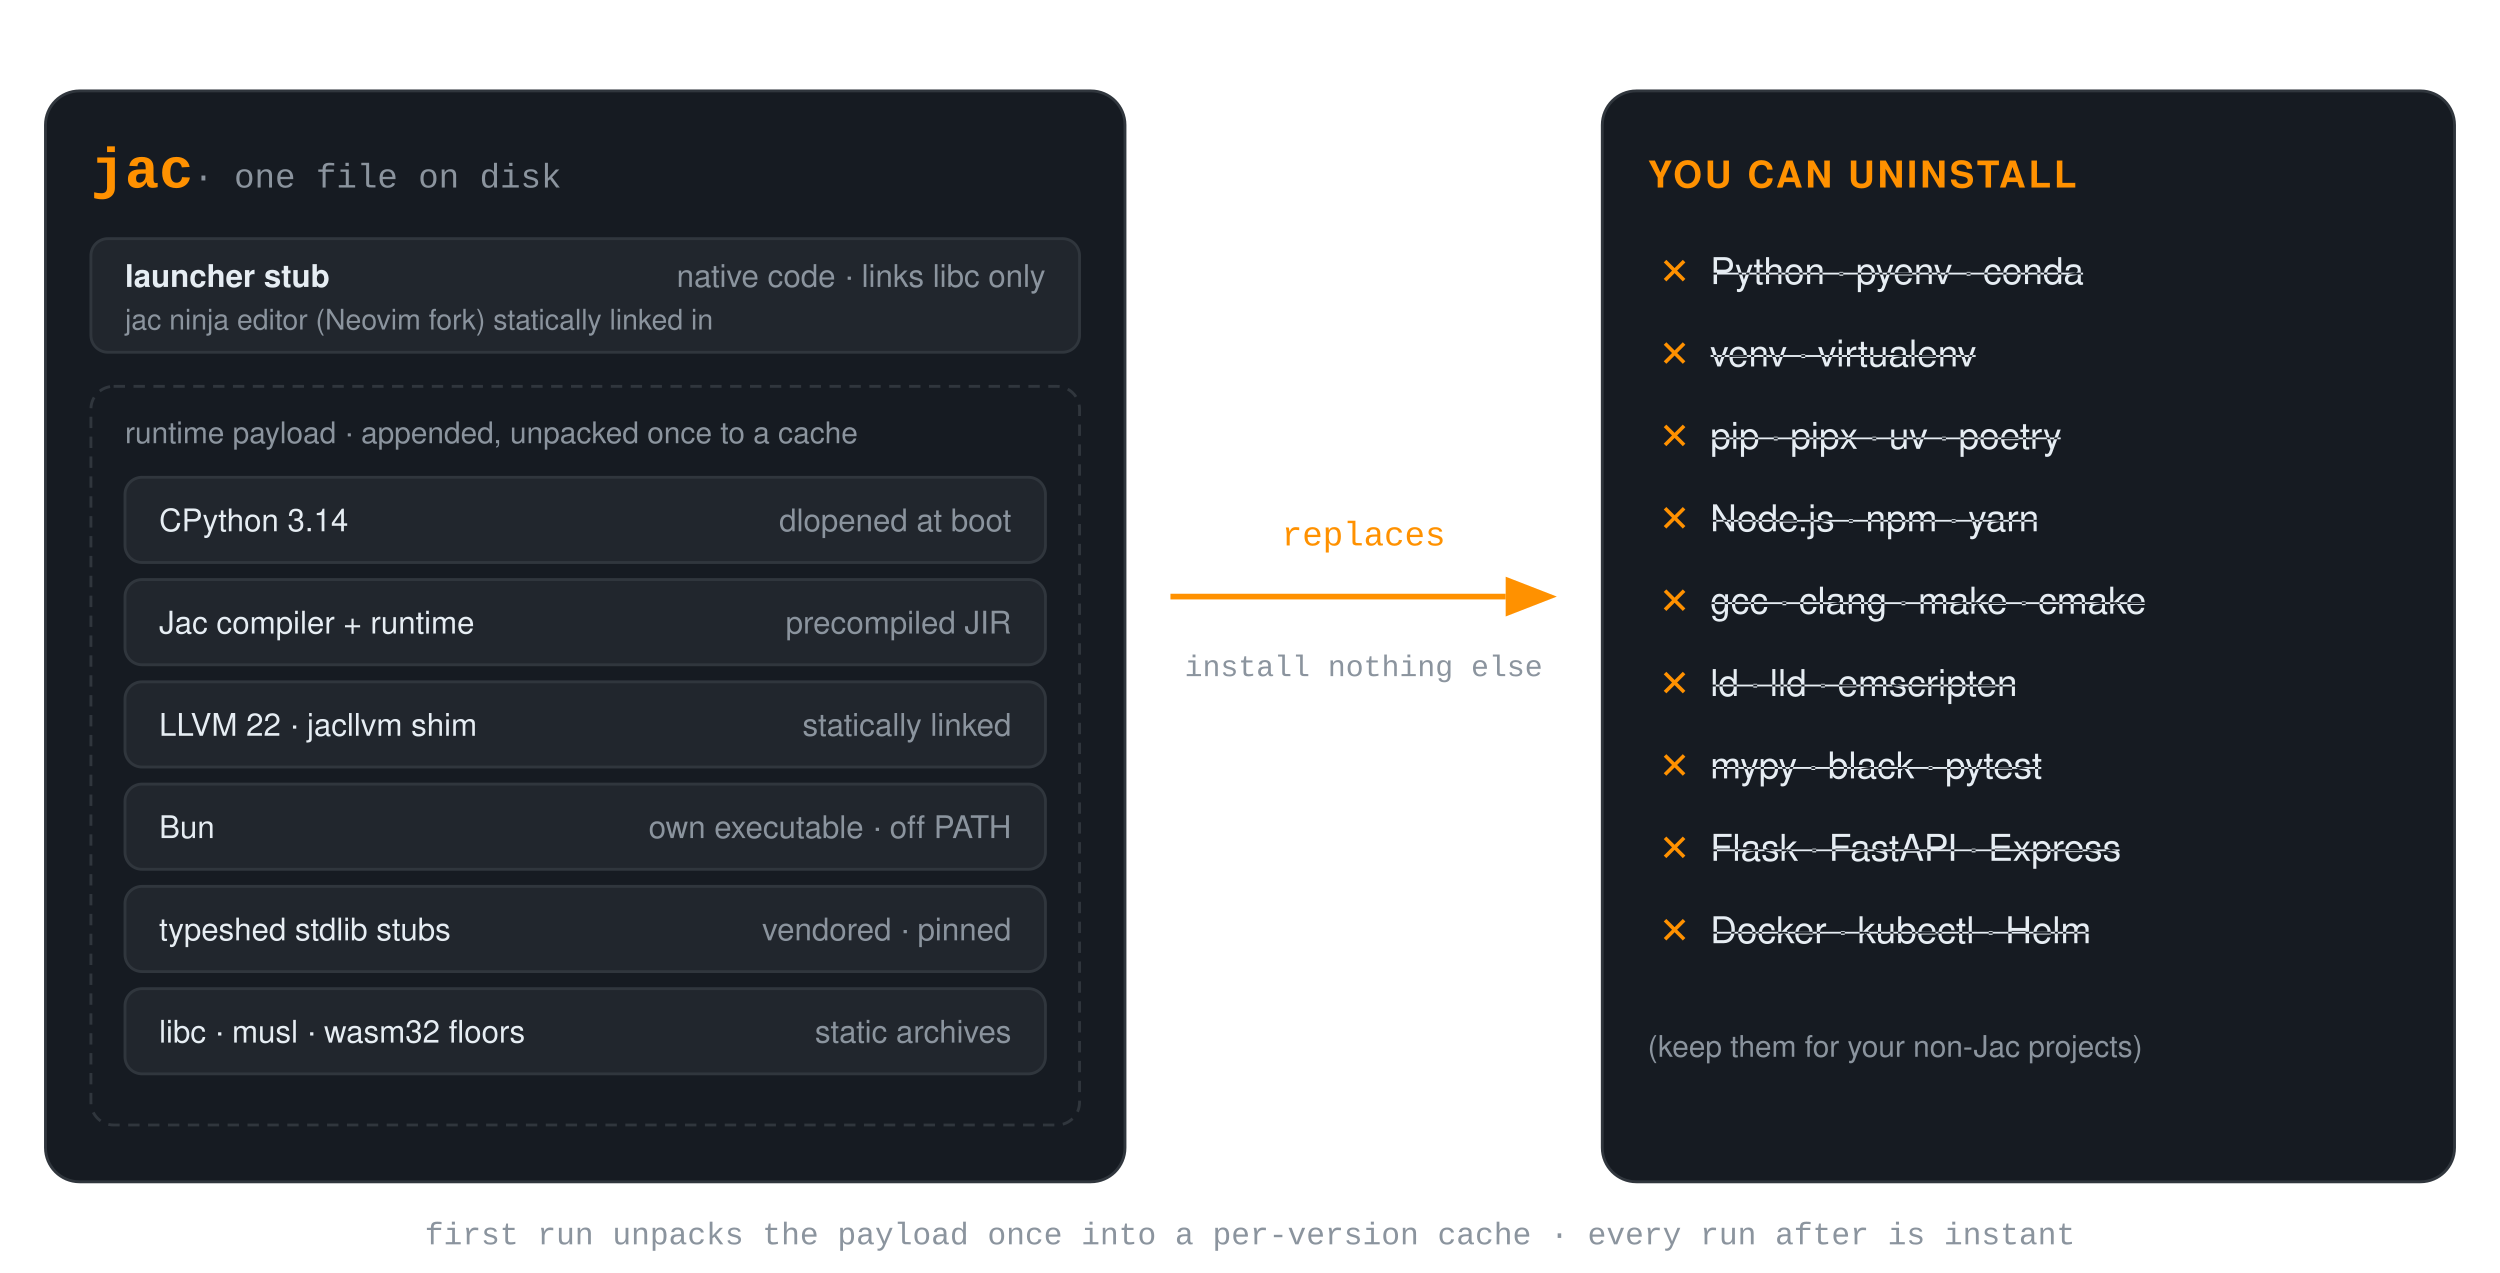
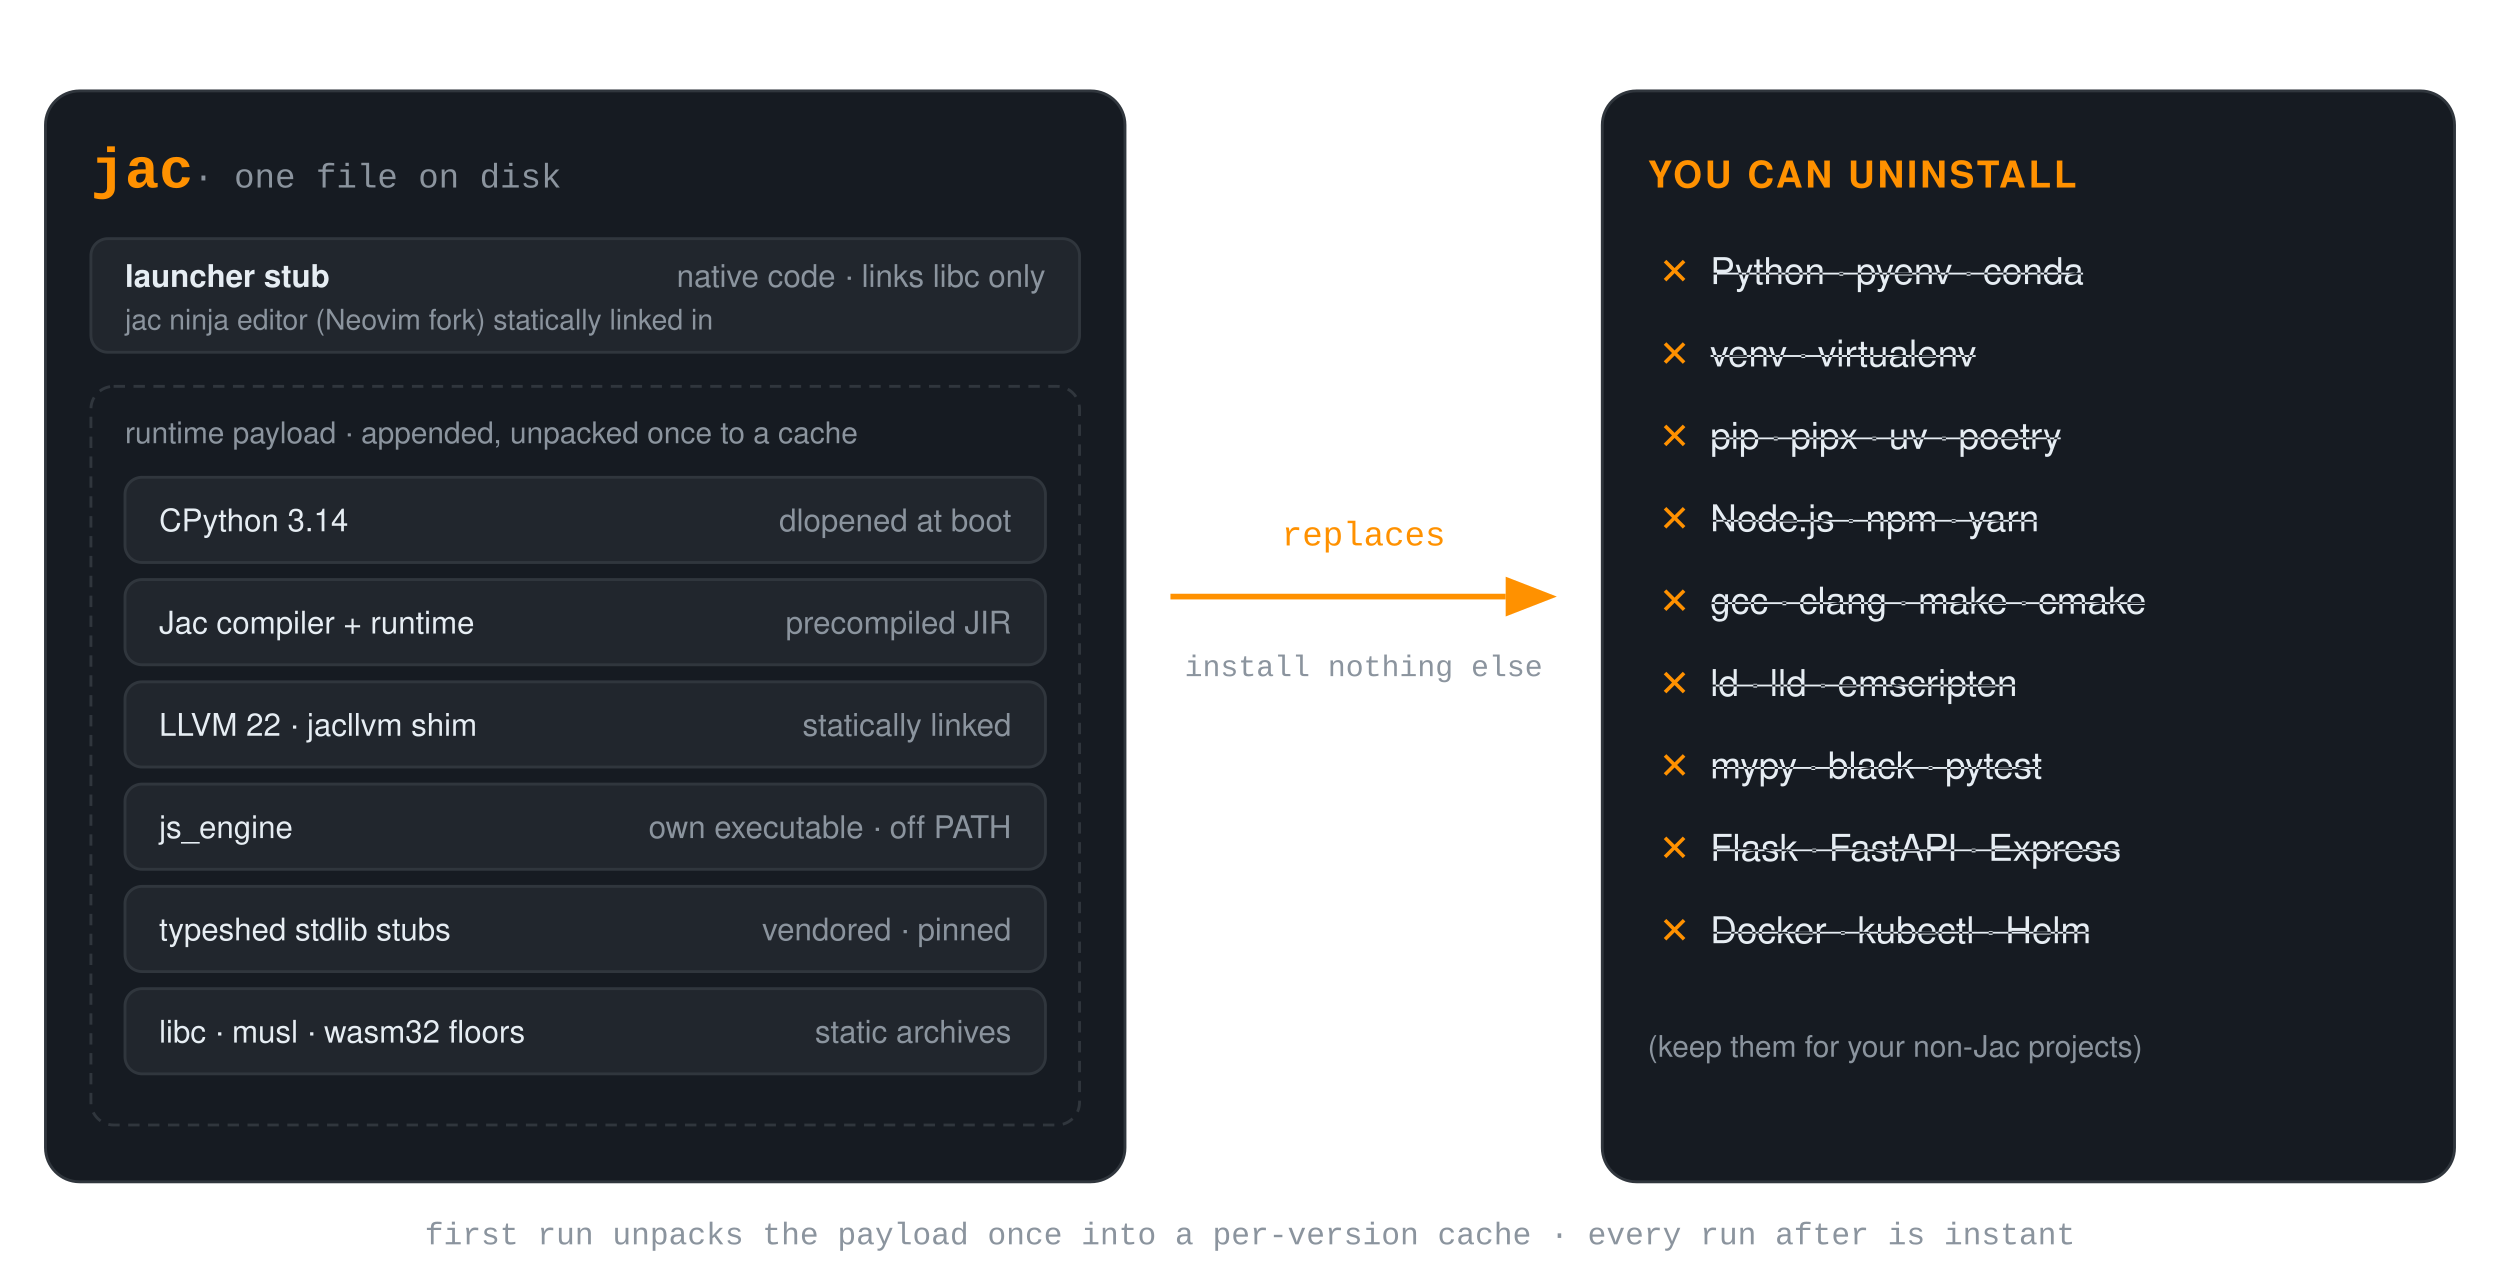
- <svg xmlns="http://www.w3.org/2000/svg" width="880" height="448" viewBox="0 0 880 448" role="img" aria-label="Anatomy of the jac binary: a native launcher stub with a runtime payload appended to it, carrying a private CPython, the precompiled Jac compiler and runtime, a statically linked LLVM, the Bun executable, vendored typeshed stubs, and static libc archives; it replaces the whole development toolchain">
+ <svg xmlns="http://www.w3.org/2000/svg" width="880" height="448" viewBox="0 0 880 448" role="img" aria-label="Anatomy of the jac binary: a native launcher stub with a runtime payload appended to it, carrying a private CPython, the precompiled Jac compiler and runtime, a statically linked LLVM, the js_engine executable, vendored typeshed stubs, and static libc archives; it replaces the whole development toolchain">
  <style>
    .sans { font-family: -apple-system, "Segoe UI", Helvetica, Arial, sans-serif; }
    .mono { font-family: "SFMono-Regular", Consolas, "Liberation Mono", Menlo, monospace; }
    .fg { fill: #e6edf3; }
    .dim { fill: #8b949e; }
    .acc { fill: #ff9100; }
  </style>
  <rect x="16" y="32" width="380" height="384" rx="12" fill="#161b22" stroke="#30363d" />
  <text class="mono acc" x="32" y="66" font-size="20" font-weight="bold">jac<tspan class="dim" font-size="12" font-weight="normal"> · one file on disk</tspan>
  </text>
  <rect x="32" y="84" width="348" height="40" rx="6" fill="#21262d" stroke="#30363d" />
  <text class="sans fg" x="44" y="101" font-size="11" font-weight="bold">launcher stub</text>
  <text class="sans dim" x="368" y="101" font-size="11" text-anchor="end">native code · links libc only</text>
  <text class="sans dim" x="44" y="116" font-size="10">jac ninja editor (Neovim fork) statically linked in</text>
  <rect x="32" y="136" width="348" height="260" rx="8" fill="none" stroke="#30363d" stroke-dasharray="4 3" />
  <text class="sans dim" x="44" y="156" font-size="10.5">runtime payload · appended, unpacked once to a cache</text>
  <g font-size="11" class="sans">
    <rect x="44" y="168" width="324" height="30" rx="6" fill="#21262d" stroke="#30363d" />
    <text class="fg" x="56" y="187">CPython 3.14</text>
    <text class="dim" x="356" y="187" text-anchor="end">dlopened at boot</text>
    <rect x="44" y="204" width="324" height="30" rx="6" fill="#21262d" stroke="#30363d" />
    <text class="fg" x="56" y="223">Jac compiler + runtime</text>
    <text class="dim" x="356" y="223" text-anchor="end">precompiled JIR</text>
    <rect x="44" y="240" width="324" height="30" rx="6" fill="#21262d" stroke="#30363d" />
    <text class="fg" x="56" y="259">LLVM 22 · jacllvm shim</text>
    <text class="dim" x="356" y="259" text-anchor="end">statically linked</text>
    <rect x="44" y="276" width="324" height="30" rx="6" fill="#21262d" stroke="#30363d" />
-     <text class="fg" x="56" y="295">Bun</text>
+     <text class="fg" x="56" y="295">js_engine</text>
    <text class="dim" x="356" y="295" text-anchor="end">own executable · off PATH</text>
    <rect x="44" y="312" width="324" height="30" rx="6" fill="#21262d" stroke="#30363d" />
    <text class="fg" x="56" y="331">typeshed stdlib stubs</text>
    <text class="dim" x="356" y="331" text-anchor="end">vendored · pinned</text>
    <rect x="44" y="348" width="324" height="30" rx="6" fill="#21262d" stroke="#30363d" />
    <text class="fg" x="56" y="367">libc · musl · wasm32 floors</text>
    <text class="dim" x="356" y="367" text-anchor="end">static archives</text>
  </g>
  <text class="mono acc" x="480" y="192" font-size="12" text-anchor="middle">replaces</text>
  <line x1="412" y1="210" x2="530" y2="210" stroke="#ff9100" stroke-width="2" />
  <path d="M530,203 L548,210 L530,217 Z" fill="#ff9100" />
  <text class="mono dim" x="480" y="238" font-size="10.5" text-anchor="middle">install nothing else</text>
  <rect x="564" y="32" width="300" height="384" rx="12" fill="#161b22" stroke="#30363d" />
  <text class="sans acc" x="580" y="66" font-size="13" font-weight="bold" letter-spacing="1">YOU CAN UNINSTALL</text>
  <g font-size="13" class="sans">
    <text class="acc" x="584" y="100">✕</text>
    <text class="fg" x="602" y="100" text-decoration="line-through">Python · pyenv · conda</text>
    <text class="acc" x="584" y="129">✕</text>
    <text class="fg" x="602" y="129" text-decoration="line-through">venv · virtualenv</text>
    <text class="acc" x="584" y="158">✕</text>
    <text class="fg" x="602" y="158" text-decoration="line-through">pip · pipx · uv · poetry</text>
    <text class="acc" x="584" y="187">✕</text>
    <text class="fg" x="602" y="187" text-decoration="line-through">Node.js · npm · yarn</text>
    <text class="acc" x="584" y="216">✕</text>
    <text class="fg" x="602" y="216" text-decoration="line-through">gcc · clang · make · cmake</text>
    <text class="acc" x="584" y="245">✕</text>
    <text class="fg" x="602" y="245" text-decoration="line-through">ld · lld · emscripten</text>
    <text class="acc" x="584" y="274">✕</text>
    <text class="fg" x="602" y="274" text-decoration="line-through">mypy · black · pytest</text>
    <text class="acc" x="584" y="303">✕</text>
    <text class="fg" x="602" y="303" text-decoration="line-through">Flask · FastAPI · Express</text>
    <text class="acc" x="584" y="332">✕</text>
    <text class="fg" x="602" y="332" text-decoration="line-through">Docker · kubectl · Helm</text>
  </g>
  <text class="sans dim" x="580" y="372" font-size="10.5">(keep them for your non-Jac projects)</text>
  <text class="mono dim" x="440" y="438" font-size="11" text-anchor="middle">first run unpacks the payload once into a per-version cache · every run after is instant</text>
</svg>
